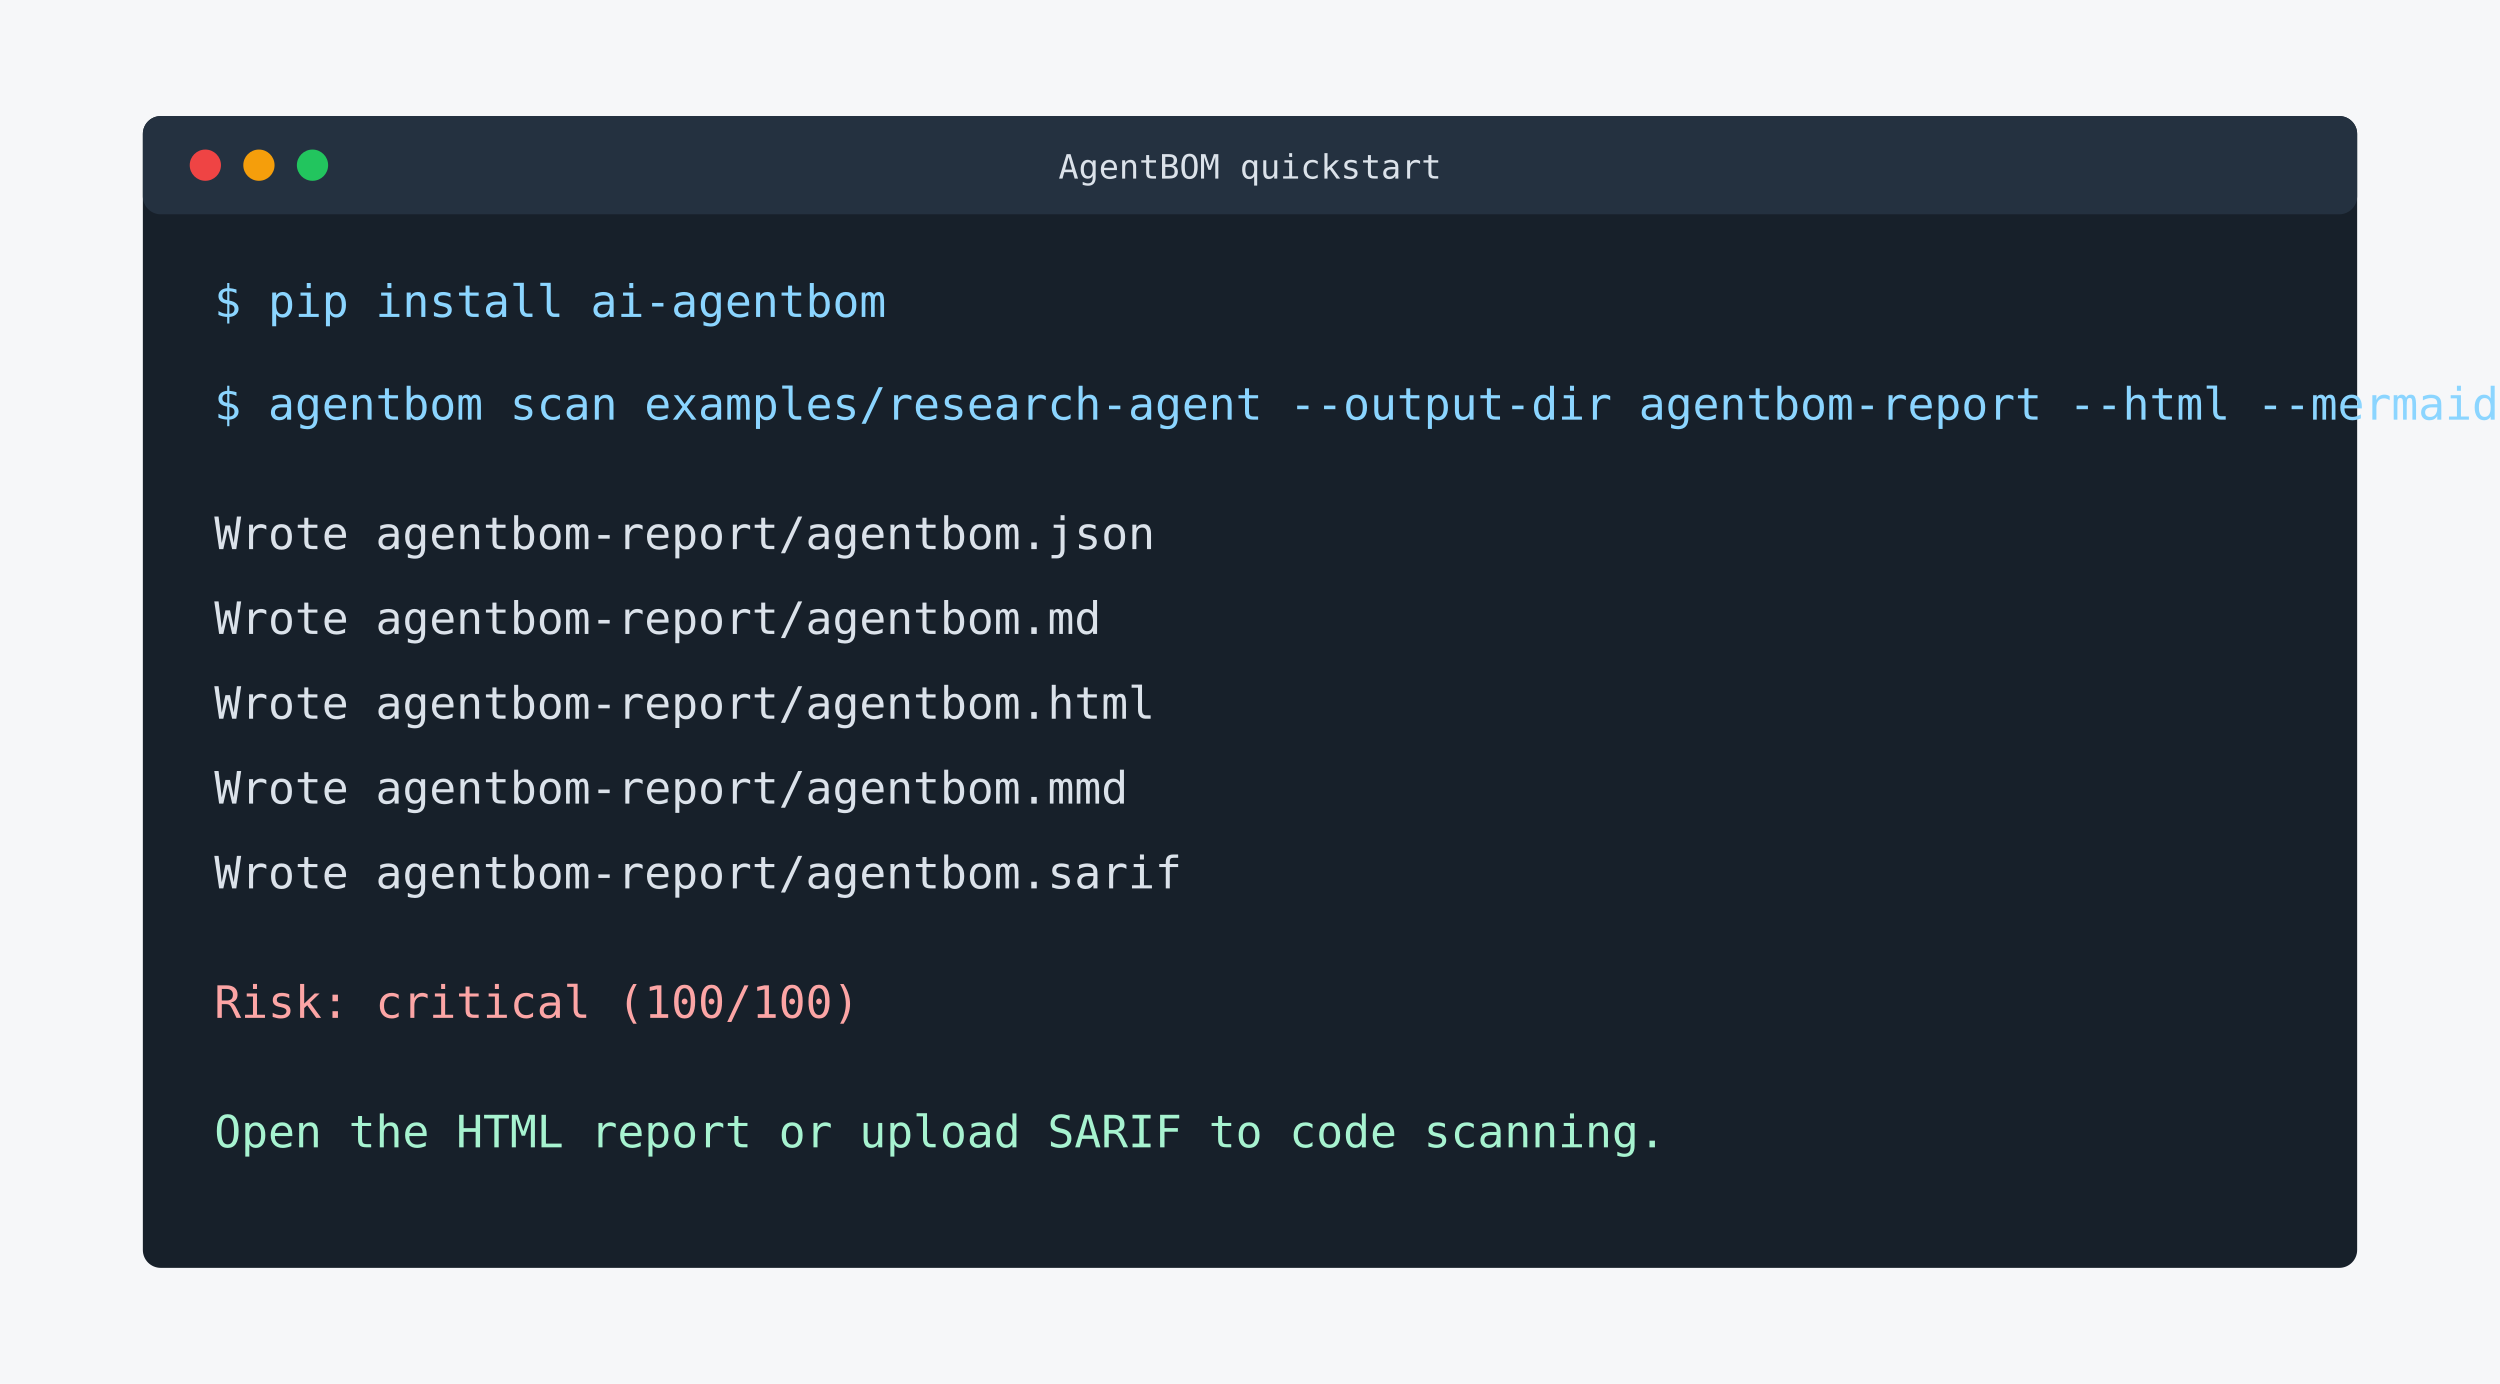
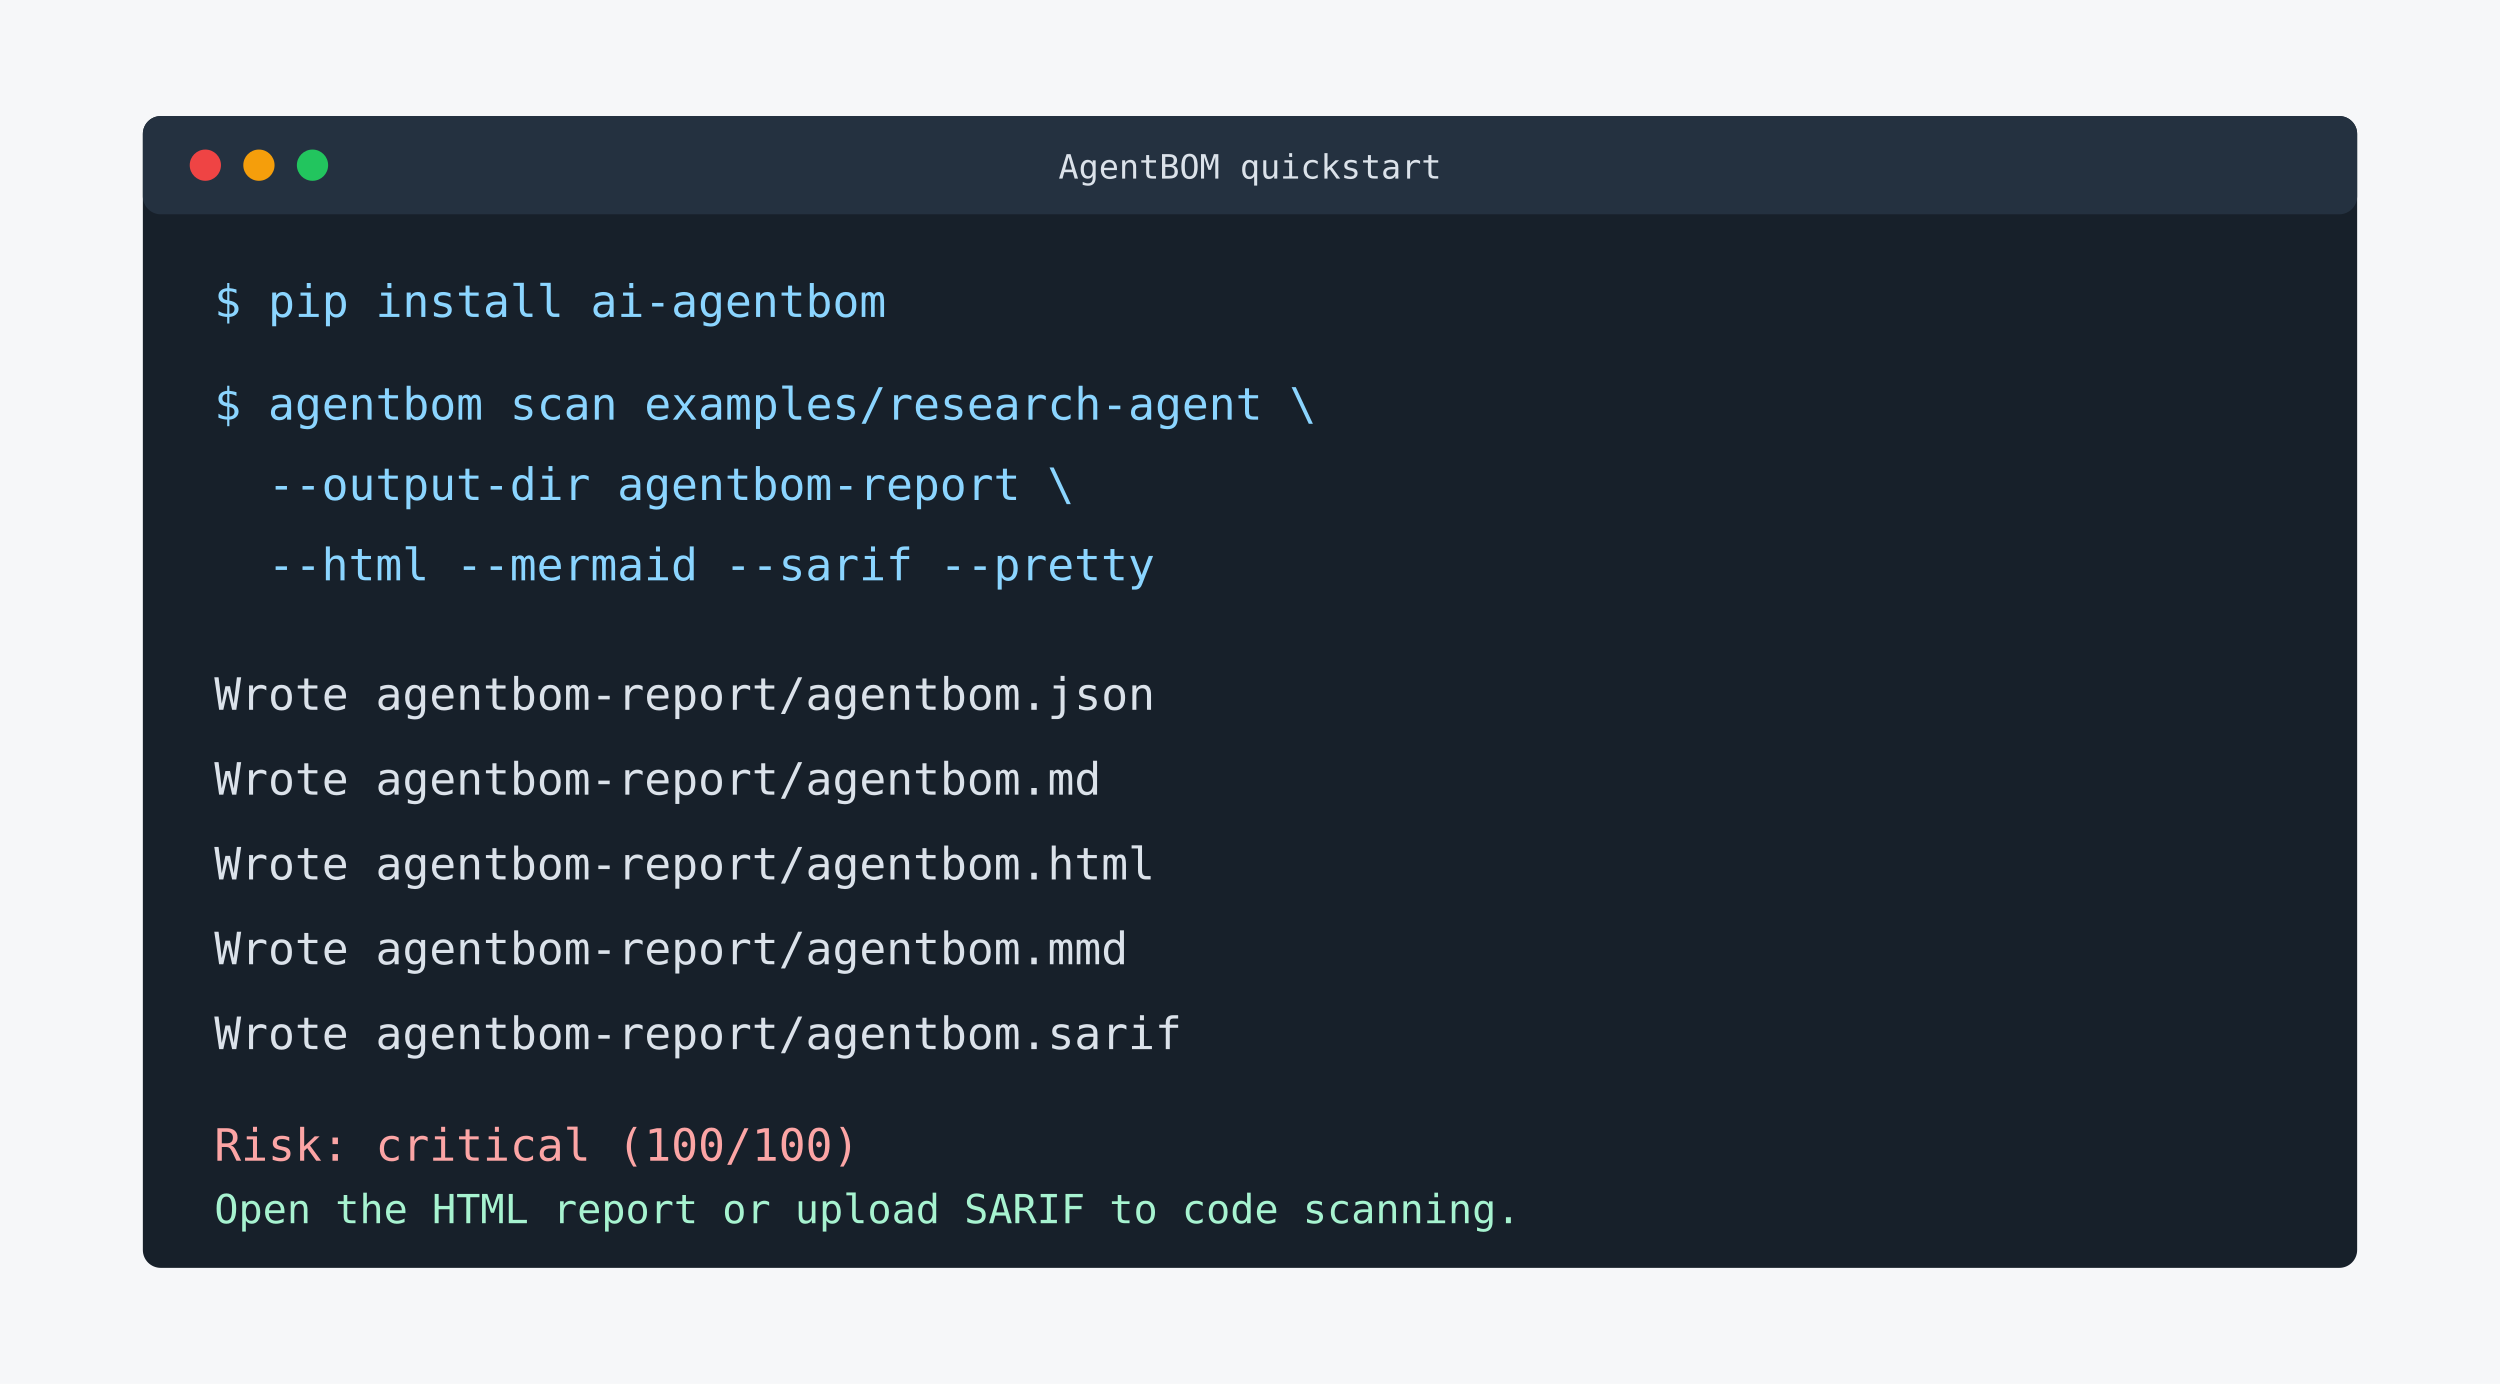
<svg xmlns="http://www.w3.org/2000/svg" width="1120" height="620" viewBox="0 0 1120 620" role="img" aria-labelledby="title desc">
+   <defs>
+     <clipPath id="terminal-frame">
+       <rect x="64" y="52" width="992" height="516" rx="8" />
+     </clipPath>
+   </defs>
  <rect width="1120" height="620" fill="#f6f7f9" />
  <rect x="64" y="52" width="992" height="516" rx="8" fill="#17202a" />
  <rect x="64" y="52" width="992" height="44" rx="8" fill="#243140" />
  <circle cx="92" cy="74" r="7" fill="#ef4444" />
  <circle cx="116" cy="74" r="7" fill="#f59e0b" />
  <circle cx="140" cy="74" r="7" fill="#22c55e" />
  <text x="560" y="80" text-anchor="middle" fill="#dbe2ea" font-family="ui-monospace, SFMono-Regular, Menlo, Consolas, monospace" font-size="15">AgentBOM quickstart</text>
-   <g font-family="ui-monospace, SFMono-Regular, Menlo, Consolas, monospace" font-size="20">
+   <g clip-path="url(#terminal-frame)" font-family="ui-monospace, SFMono-Regular, Menlo, Consolas, monospace" font-size="20">
    <text x="96" y="142" fill="#8bd5ff">$ pip install ai-agentbom</text>
-     <text x="96" y="188" fill="#8bd5ff">$ agentbom scan examples/research-agent --output-dir agentbom-report --html --mermaid --sarif --pretty</text>
-     <text x="96" y="246" fill="#dbe2ea">Wrote agentbom-report/agentbom.json</text>
-     <text x="96" y="284" fill="#dbe2ea">Wrote agentbom-report/agentbom.md</text>
-     <text x="96" y="322" fill="#dbe2ea">Wrote agentbom-report/agentbom.html</text>
-     <text x="96" y="360" fill="#dbe2ea">Wrote agentbom-report/agentbom.mmd</text>
-     <text x="96" y="398" fill="#dbe2ea">Wrote agentbom-report/agentbom.sarif</text>
-     <text x="96" y="456" fill="#fca5a5">Risk: critical (100/100)</text>
-     <text x="96" y="514" fill="#a7f3d0">Open the HTML report or upload SARIF to code scanning.</text>
+     <text x="96" y="188" fill="#8bd5ff">$ agentbom scan examples/research-agent \</text>
+     <text x="120" y="224" fill="#8bd5ff">--output-dir agentbom-report \</text>
+     <text x="120" y="260" fill="#8bd5ff">--html --mermaid --sarif --pretty</text>
+     <text x="96" y="318" fill="#dbe2ea">Wrote agentbom-report/agentbom.json</text>
+     <text x="96" y="356" fill="#dbe2ea">Wrote agentbom-report/agentbom.md</text>
+     <text x="96" y="394" fill="#dbe2ea">Wrote agentbom-report/agentbom.html</text>
+     <text x="96" y="432" fill="#dbe2ea">Wrote agentbom-report/agentbom.mmd</text>
+     <text x="96" y="470" fill="#dbe2ea">Wrote agentbom-report/agentbom.sarif</text>
+     <text x="96" y="520" fill="#fca5a5">Risk: critical (100/100)</text>
+     <text x="96" y="548" fill="#a7f3d0" font-size="18">Open the HTML report or upload SARIF to code scanning.</text>
  </g>
</svg>
